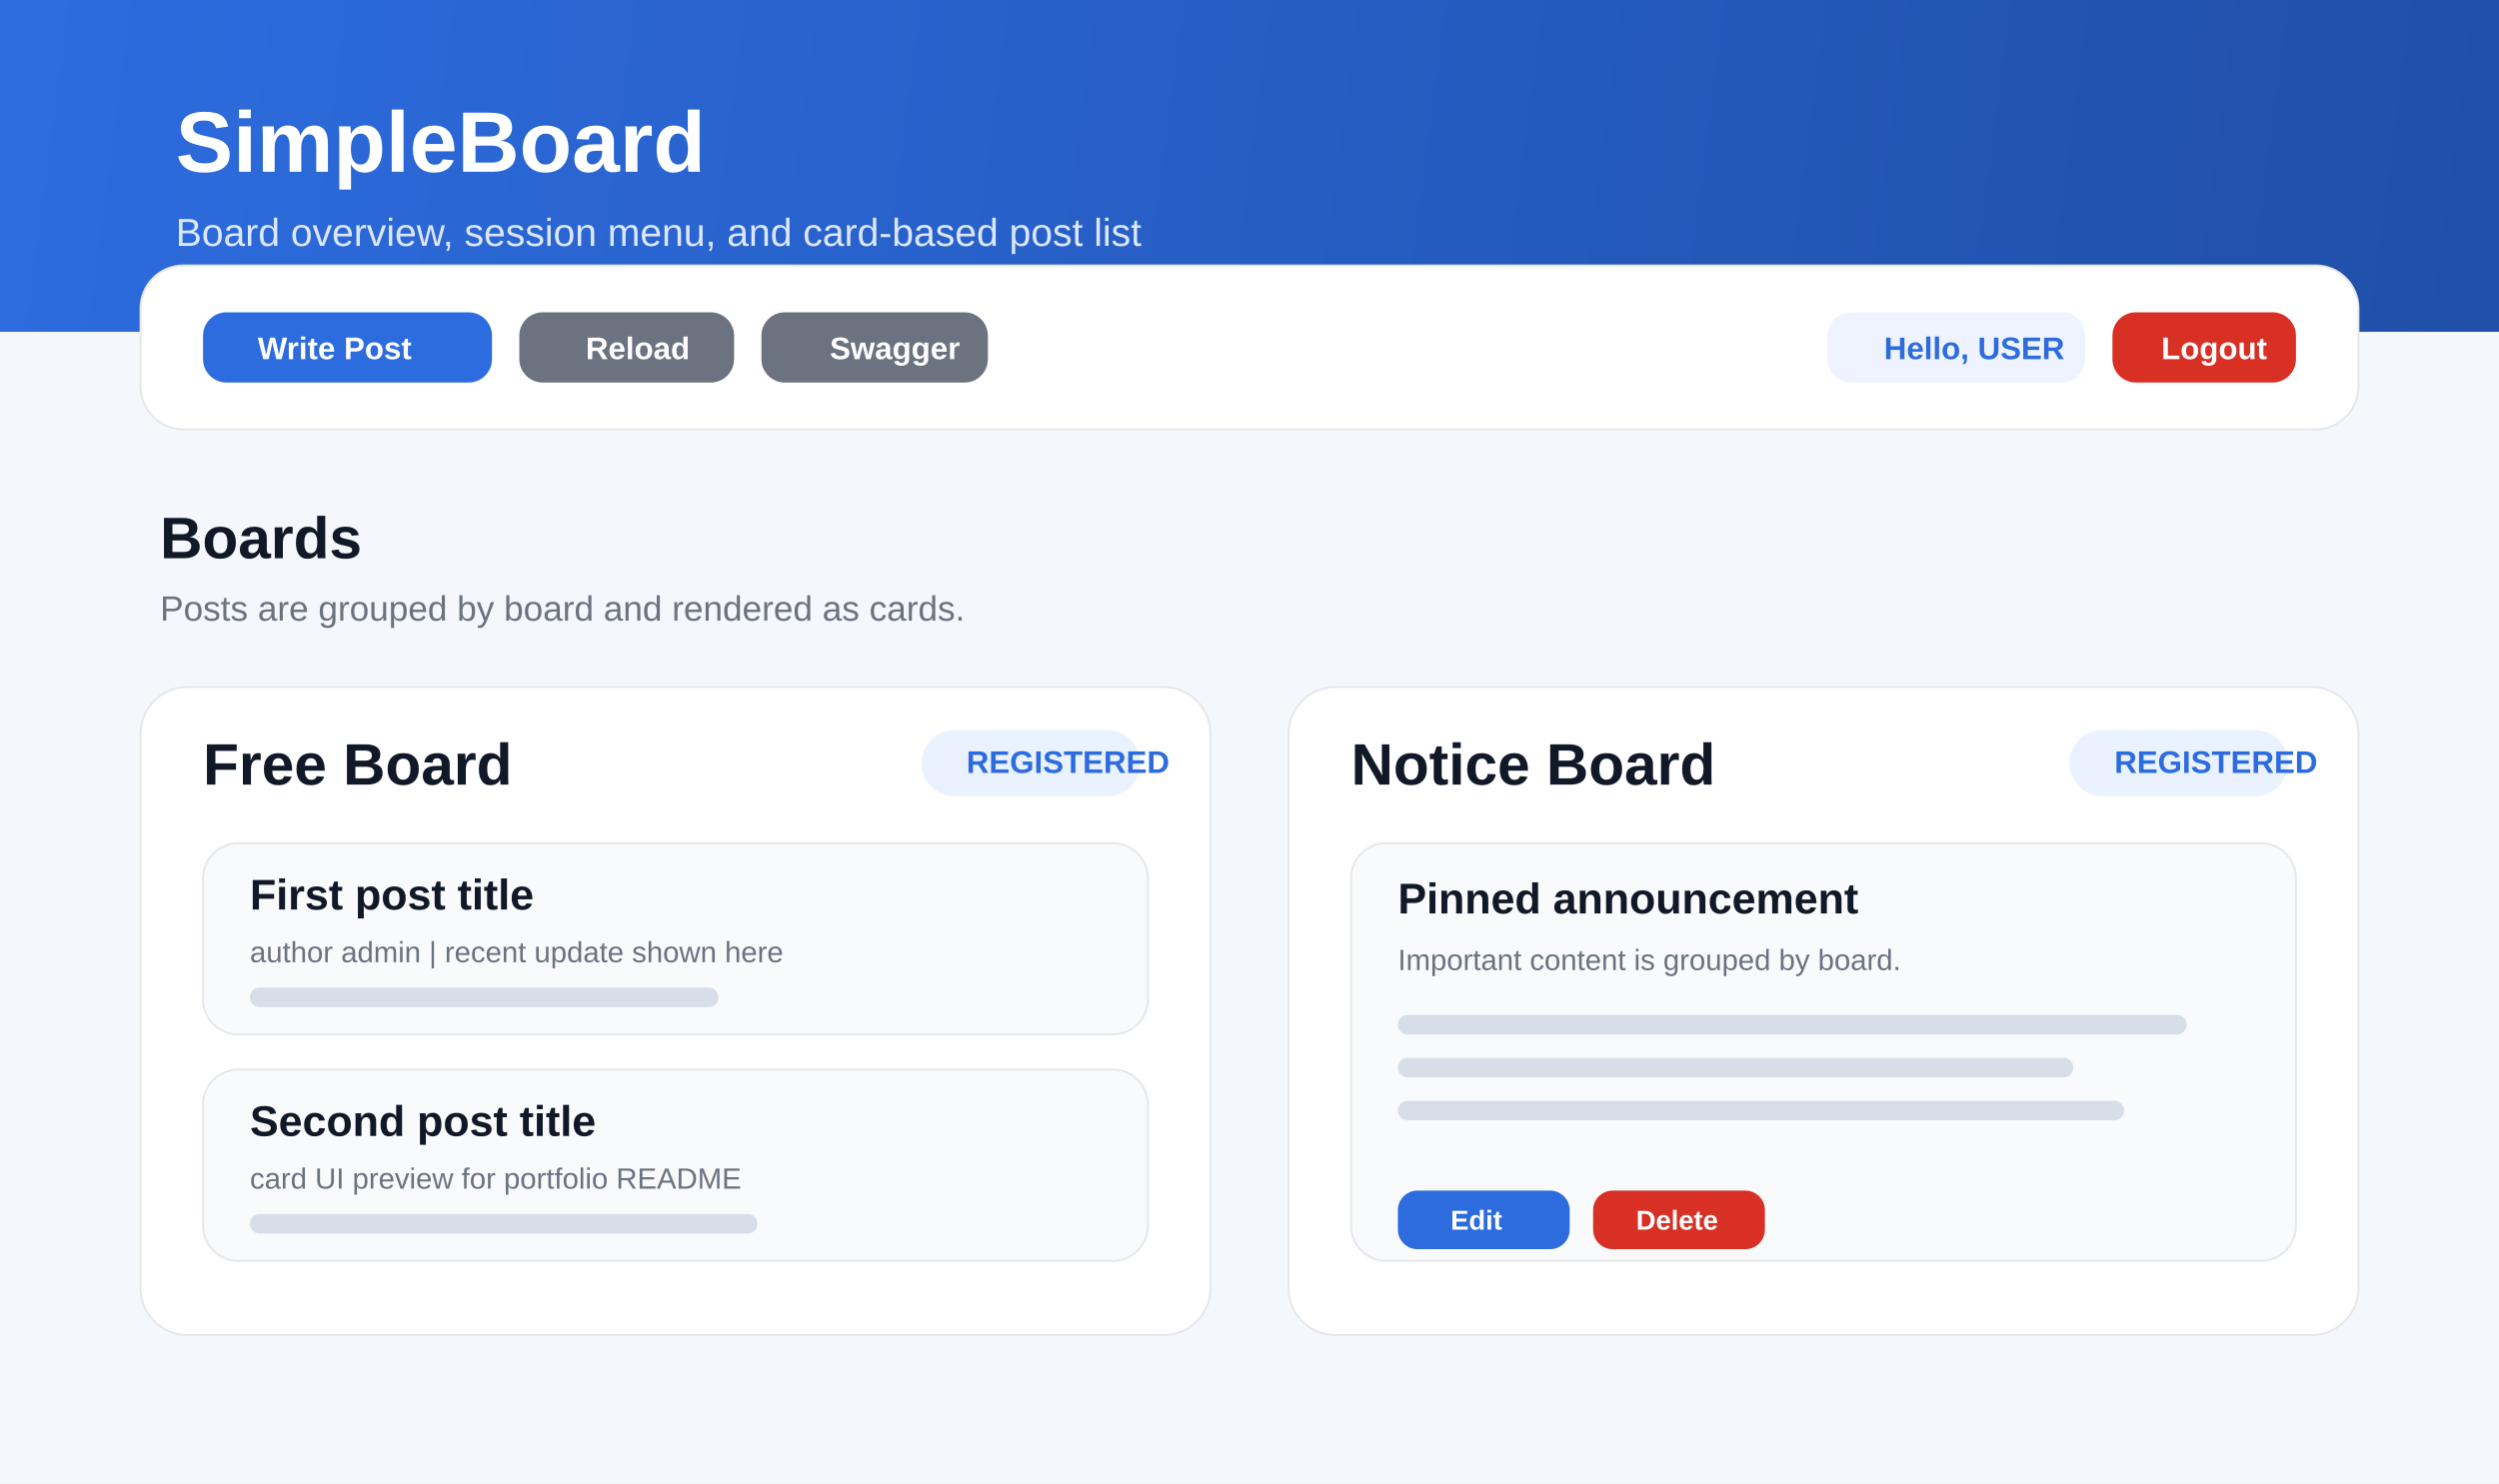
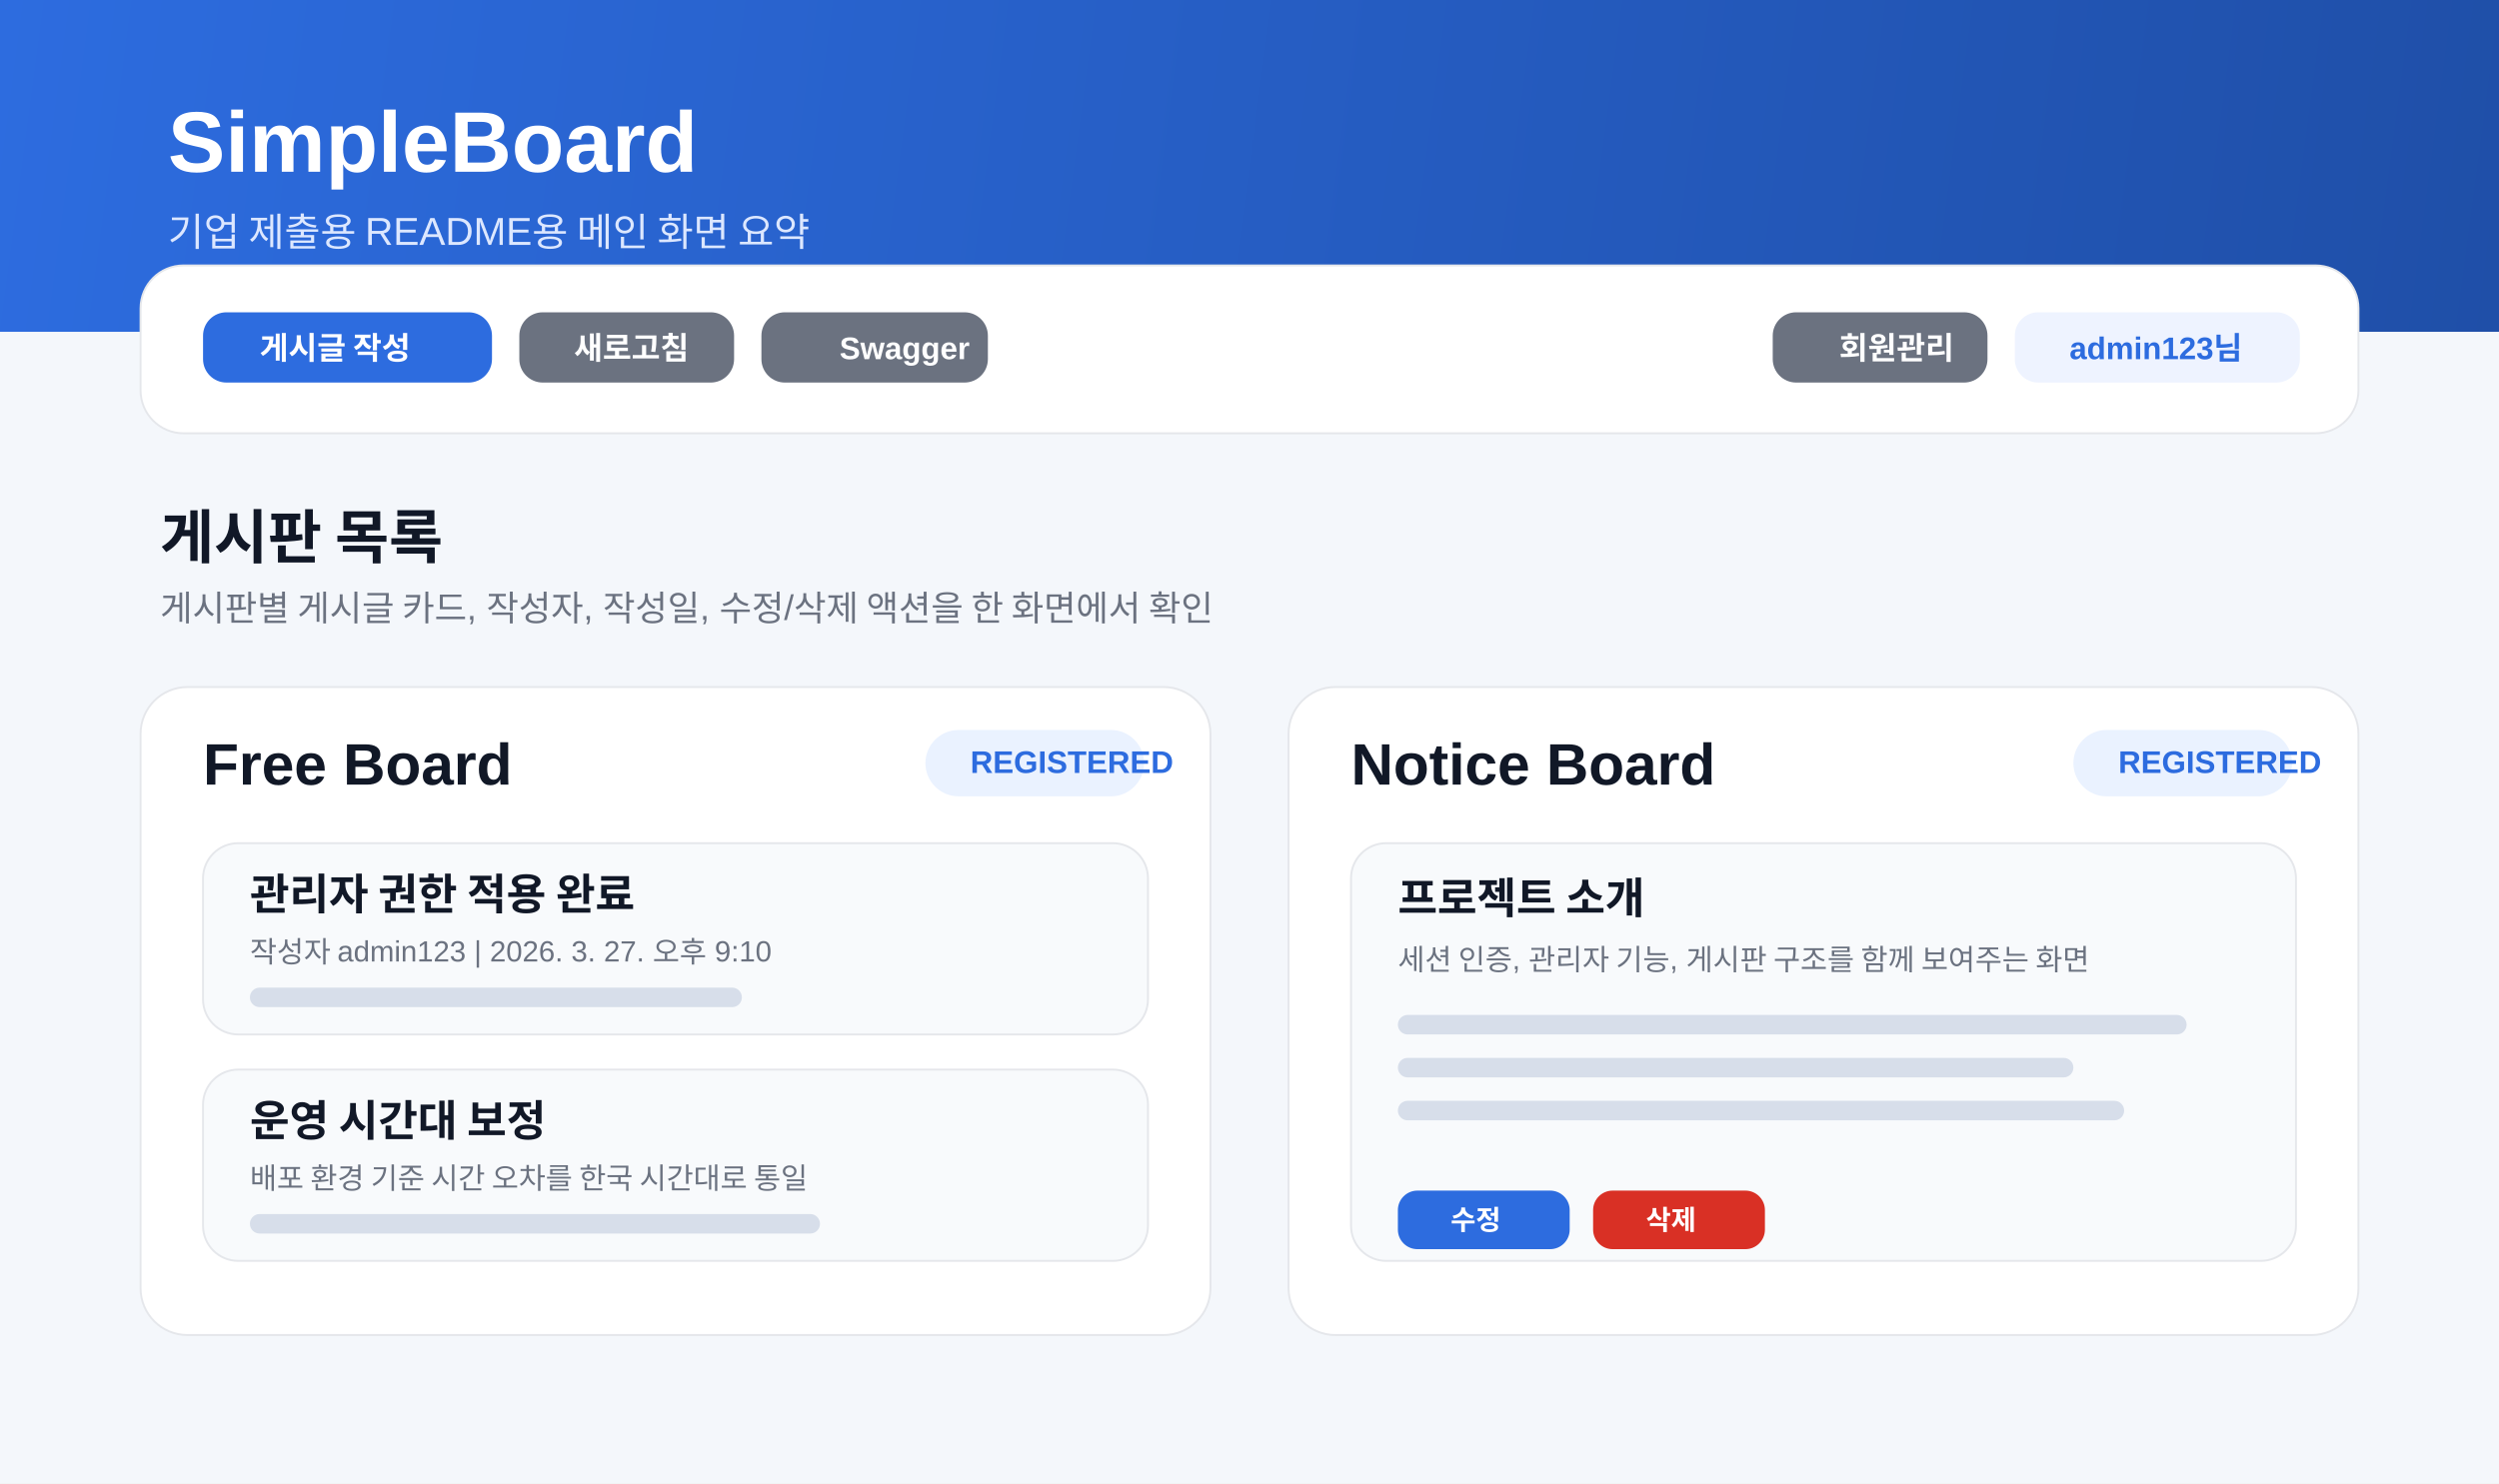
<svg xmlns="http://www.w3.org/2000/svg" width="1280" height="760" viewBox="0 0 1280 760" fill="none">
  <rect width="1280" height="760" fill="#F4F7FB" />
  <rect width="1280" height="170" fill="url(#paint0_linear)" />
-   <text x="90" y="88" fill="white" font-family="Arial, sans-serif" font-size="44" font-weight="700">SimpleBoard</text>
-   <text x="90" y="126" fill="#DCE7FF" font-family="Arial, sans-serif" font-size="20">Board overview, session menu, and card-based post list</text>
-   <rect x="72" y="136" width="1136" height="84" rx="22" fill="white" stroke="#E5E7EB" />
+   <text x="86" y="88" fill="white" font-family="Arial, sans-serif" font-size="44" font-weight="700">SimpleBoard</text>
+   <text x="86" y="126" fill="#DCE7FF" font-family="Arial, sans-serif" font-size="20">기업 제출용 README용 메인 화면 요약</text>
+   <rect x="72" y="136" width="1136" height="86" rx="22" fill="white" stroke="#E5E7EB" />
  <rect x="104" y="160" width="148" height="36" rx="12" fill="#2D6CDF" />
-   <text x="132" y="184" fill="white" font-family="Arial, sans-serif" font-size="16" font-weight="700">Write Post</text>
+   <text x="133" y="184" fill="white" font-family="Arial, sans-serif" font-size="16" font-weight="700">게시글 작성</text>
  <rect x="266" y="160" width="110" height="36" rx="12" fill="#6B7280" />
-   <text x="300" y="184" fill="white" font-family="Arial, sans-serif" font-size="16" font-weight="700">Reload</text>
+   <text x="294" y="184" fill="white" font-family="Arial, sans-serif" font-size="16" font-weight="700">새로고침</text>
  <rect x="390" y="160" width="116" height="36" rx="12" fill="#6B7280" />
-   <text x="425" y="184" fill="white" font-family="Arial, sans-serif" font-size="16" font-weight="700">Swagger</text>
-   <rect x="936" y="160" width="132" height="36" rx="12" fill="#EEF3FF" />
-   <text x="965" y="184" fill="#2D6CDF" font-family="Arial, sans-serif" font-size="16" font-weight="700">Hello, USER</text>
-   <rect x="1082" y="160" width="94" height="36" rx="12" fill="#D93025" />
-   <text x="1107" y="184" fill="white" font-family="Arial, sans-serif" font-size="16" font-weight="700">Logout</text>
-   <text x="82" y="286" fill="#111827" font-family="Arial, sans-serif" font-size="30" font-weight="700">Boards</text>
-   <text x="82" y="318" fill="#6B7280" font-family="Arial, sans-serif" font-size="18">Posts are grouped by board and rendered as cards.</text>
+   <text x="430" y="184" fill="white" font-family="Arial, sans-serif" font-size="16" font-weight="700">Swagger</text>
+   <rect x="908" y="160" width="110" height="36" rx="12" fill="#6B7280" />
+   <text x="942" y="184" fill="white" font-family="Arial, sans-serif" font-size="16" font-weight="700">회원관리</text>
+   <rect x="1032" y="160" width="146" height="36" rx="12" fill="#EEF3FF" />
+   <text x="1060" y="184" fill="#2D6CDF" font-family="Arial, sans-serif" font-size="16" font-weight="700">admin123님</text>
+   <text x="82" y="286" fill="#111827" font-family="Arial, sans-serif" font-size="30" font-weight="700">게시판 목록</text>
+   <text x="82" y="318" fill="#6B7280" font-family="Arial, sans-serif" font-size="18">게시판별 게시글 카드, 작성자, 작성일, 수정/삭제 액션을 한 화면에서 확인</text>
  <rect x="72" y="352" width="548" height="332" rx="24" fill="white" stroke="#E5E7EB" />
  <text x="104" y="402" fill="#111827" font-family="Arial, sans-serif" font-size="30" font-weight="700">Free Board</text>
-   <rect x="472" y="374" width="112" height="34" rx="17" fill="#EAF2FF" />
-   <text x="495" y="396" fill="#2D6CDF" font-family="Arial, sans-serif" font-size="16" font-weight="700">REGISTERED</text>
+   <rect x="474" y="374" width="112" height="34" rx="17" fill="#EAF2FF" />
+   <text x="497" y="396" fill="#2D6CDF" font-family="Arial, sans-serif" font-size="16" font-weight="700">REGISTERED</text>
  <rect x="104" y="432" width="484" height="98" rx="18" fill="#F8FAFC" stroke="#E5E7EB" />
-   <text x="128" y="466" fill="#111827" font-family="Arial, sans-serif" font-size="22" font-weight="700">First post title</text>
-   <text x="128" y="493" fill="#6B7280" font-family="Arial, sans-serif" font-size="15">author admin | recent update shown here</text>
-   <rect x="128" y="506" width="240" height="10" rx="5" fill="#D7DEEA" />
+   <text x="128" y="466" fill="#111827" font-family="Arial, sans-serif" font-size="22" font-weight="700">관리자 권한 적용 완료</text>
+   <text x="128" y="493" fill="#6B7280" font-family="Arial, sans-serif" font-size="15">작성자 admin123 | 2026. 3. 27. 오후 9:10</text>
+   <rect x="128" y="506" width="252" height="10" rx="5" fill="#D7DEEA" />
  <rect x="128" y="550" width="88" height="30" rx="10" fill="#2D6CDF" />
-   <text x="155" y="570" fill="white" font-family="Arial, sans-serif" font-size="14" font-weight="700">Edit</text>
+   <text x="155" y="570" fill="white" font-family="Arial, sans-serif" font-size="14" font-weight="700">수정</text>
  <rect x="228" y="550" width="88" height="30" rx="10" fill="#D93025" />
-   <text x="250" y="570" fill="white" font-family="Arial, sans-serif" font-size="14" font-weight="700">Delete</text>
+   <text x="255" y="570" fill="white" font-family="Arial, sans-serif" font-size="14" font-weight="700">삭제</text>
  <rect x="104" y="548" width="484" height="98" rx="18" fill="#F8FAFC" stroke="#E5E7EB" />
-   <text x="128" y="582" fill="#111827" font-family="Arial, sans-serif" font-size="22" font-weight="700">Second post title</text>
-   <text x="128" y="609" fill="#6B7280" font-family="Arial, sans-serif" font-size="15">card UI preview for portfolio README</text>
-   <rect x="128" y="622" width="260" height="10" rx="5" fill="#D7DEEA" />
+   <text x="128" y="582" fill="#111827" font-family="Arial, sans-serif" font-size="22" font-weight="700">운영 시간대 보정</text>
+   <text x="128" y="609" fill="#6B7280" font-family="Arial, sans-serif" font-size="15">배포 환경 기준 시간 오차를 한국 시간대로 통일</text>
+   <rect x="128" y="622" width="292" height="10" rx="5" fill="#D7DEEA" />
  <rect x="660" y="352" width="548" height="332" rx="24" fill="white" stroke="#E5E7EB" />
  <text x="692" y="402" fill="#111827" font-family="Arial, sans-serif" font-size="30" font-weight="700">Notice Board</text>
-   <rect x="1060" y="374" width="112" height="34" rx="17" fill="#EAF2FF" />
-   <text x="1083" y="396" fill="#2D6CDF" font-family="Arial, sans-serif" font-size="16" font-weight="700">REGISTERED</text>
+   <rect x="1062" y="374" width="112" height="34" rx="17" fill="#EAF2FF" />
+   <text x="1085" y="396" fill="#2D6CDF" font-family="Arial, sans-serif" font-size="16" font-weight="700">REGISTERED</text>
  <rect x="692" y="432" width="484" height="214" rx="18" fill="#F8FAFC" stroke="#E5E7EB" />
-   <text x="716" y="468" fill="#111827" font-family="Arial, sans-serif" font-size="22" font-weight="700">Pinned announcement</text>
-   <text x="716" y="497" fill="#6B7280" font-family="Arial, sans-serif" font-size="15">Important content is grouped by board.</text>
+   <text x="716" y="468" fill="#111827" font-family="Arial, sans-serif" font-size="22" font-weight="700">프로젝트 소개</text>
+   <text x="716" y="497" fill="#6B7280" font-family="Arial, sans-serif" font-size="15">세션 인증, 관리자 기능, 게시판 구조를 함께 보여주는 화면</text>
  <rect x="716" y="520" width="404" height="10" rx="5" fill="#D7DEEA" />
  <rect x="716" y="542" width="346" height="10" rx="5" fill="#D7DEEA" />
  <rect x="716" y="564" width="372" height="10" rx="5" fill="#D7DEEA" />
  <rect x="716" y="610" width="88" height="30" rx="10" fill="#2D6CDF" />
-   <text x="743" y="630" fill="white" font-family="Arial, sans-serif" font-size="14" font-weight="700">Edit</text>
+   <text x="743" y="630" fill="white" font-family="Arial, sans-serif" font-size="14" font-weight="700">수정</text>
  <rect x="816" y="610" width="88" height="30" rx="10" fill="#D93025" />
-   <text x="838" y="630" fill="white" font-family="Arial, sans-serif" font-size="14" font-weight="700">Delete</text>
+   <text x="843" y="630" fill="white" font-family="Arial, sans-serif" font-size="14" font-weight="700">삭제</text>
  <defs>
    <linearGradient id="paint0_linear" x1="0" y1="0" x2="1280" y2="170" gradientUnits="userSpaceOnUse">
      <stop stop-color="#2D6CDF" />
      <stop offset="1" stop-color="#1F4FA8" />
    </linearGradient>
  </defs>
</svg>
